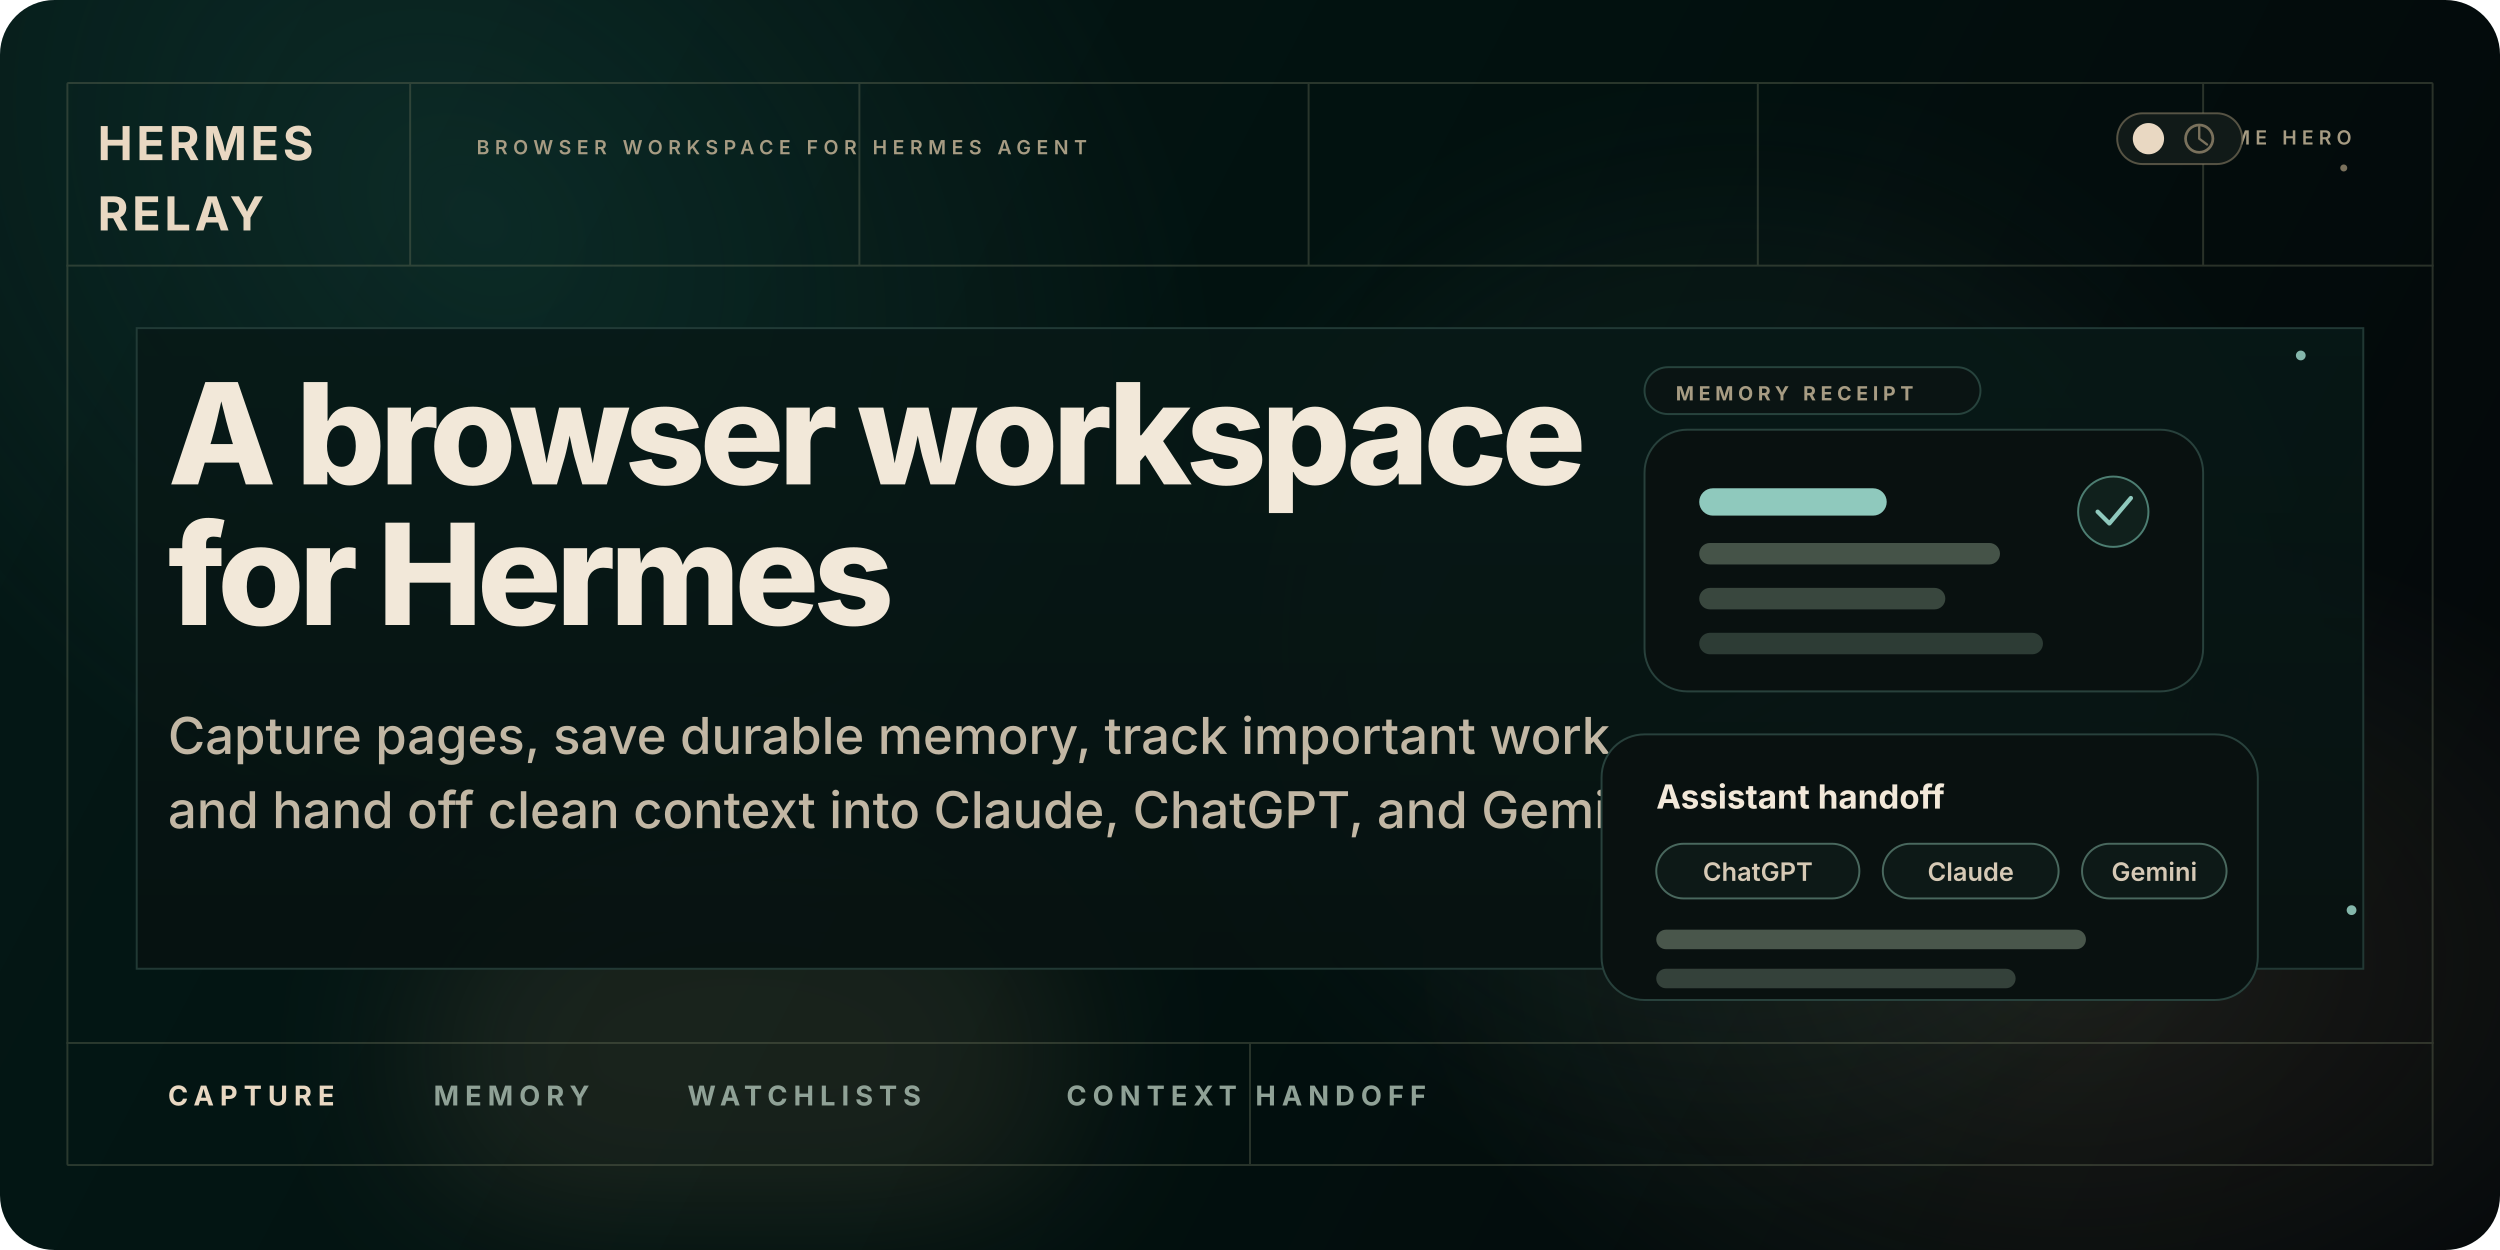
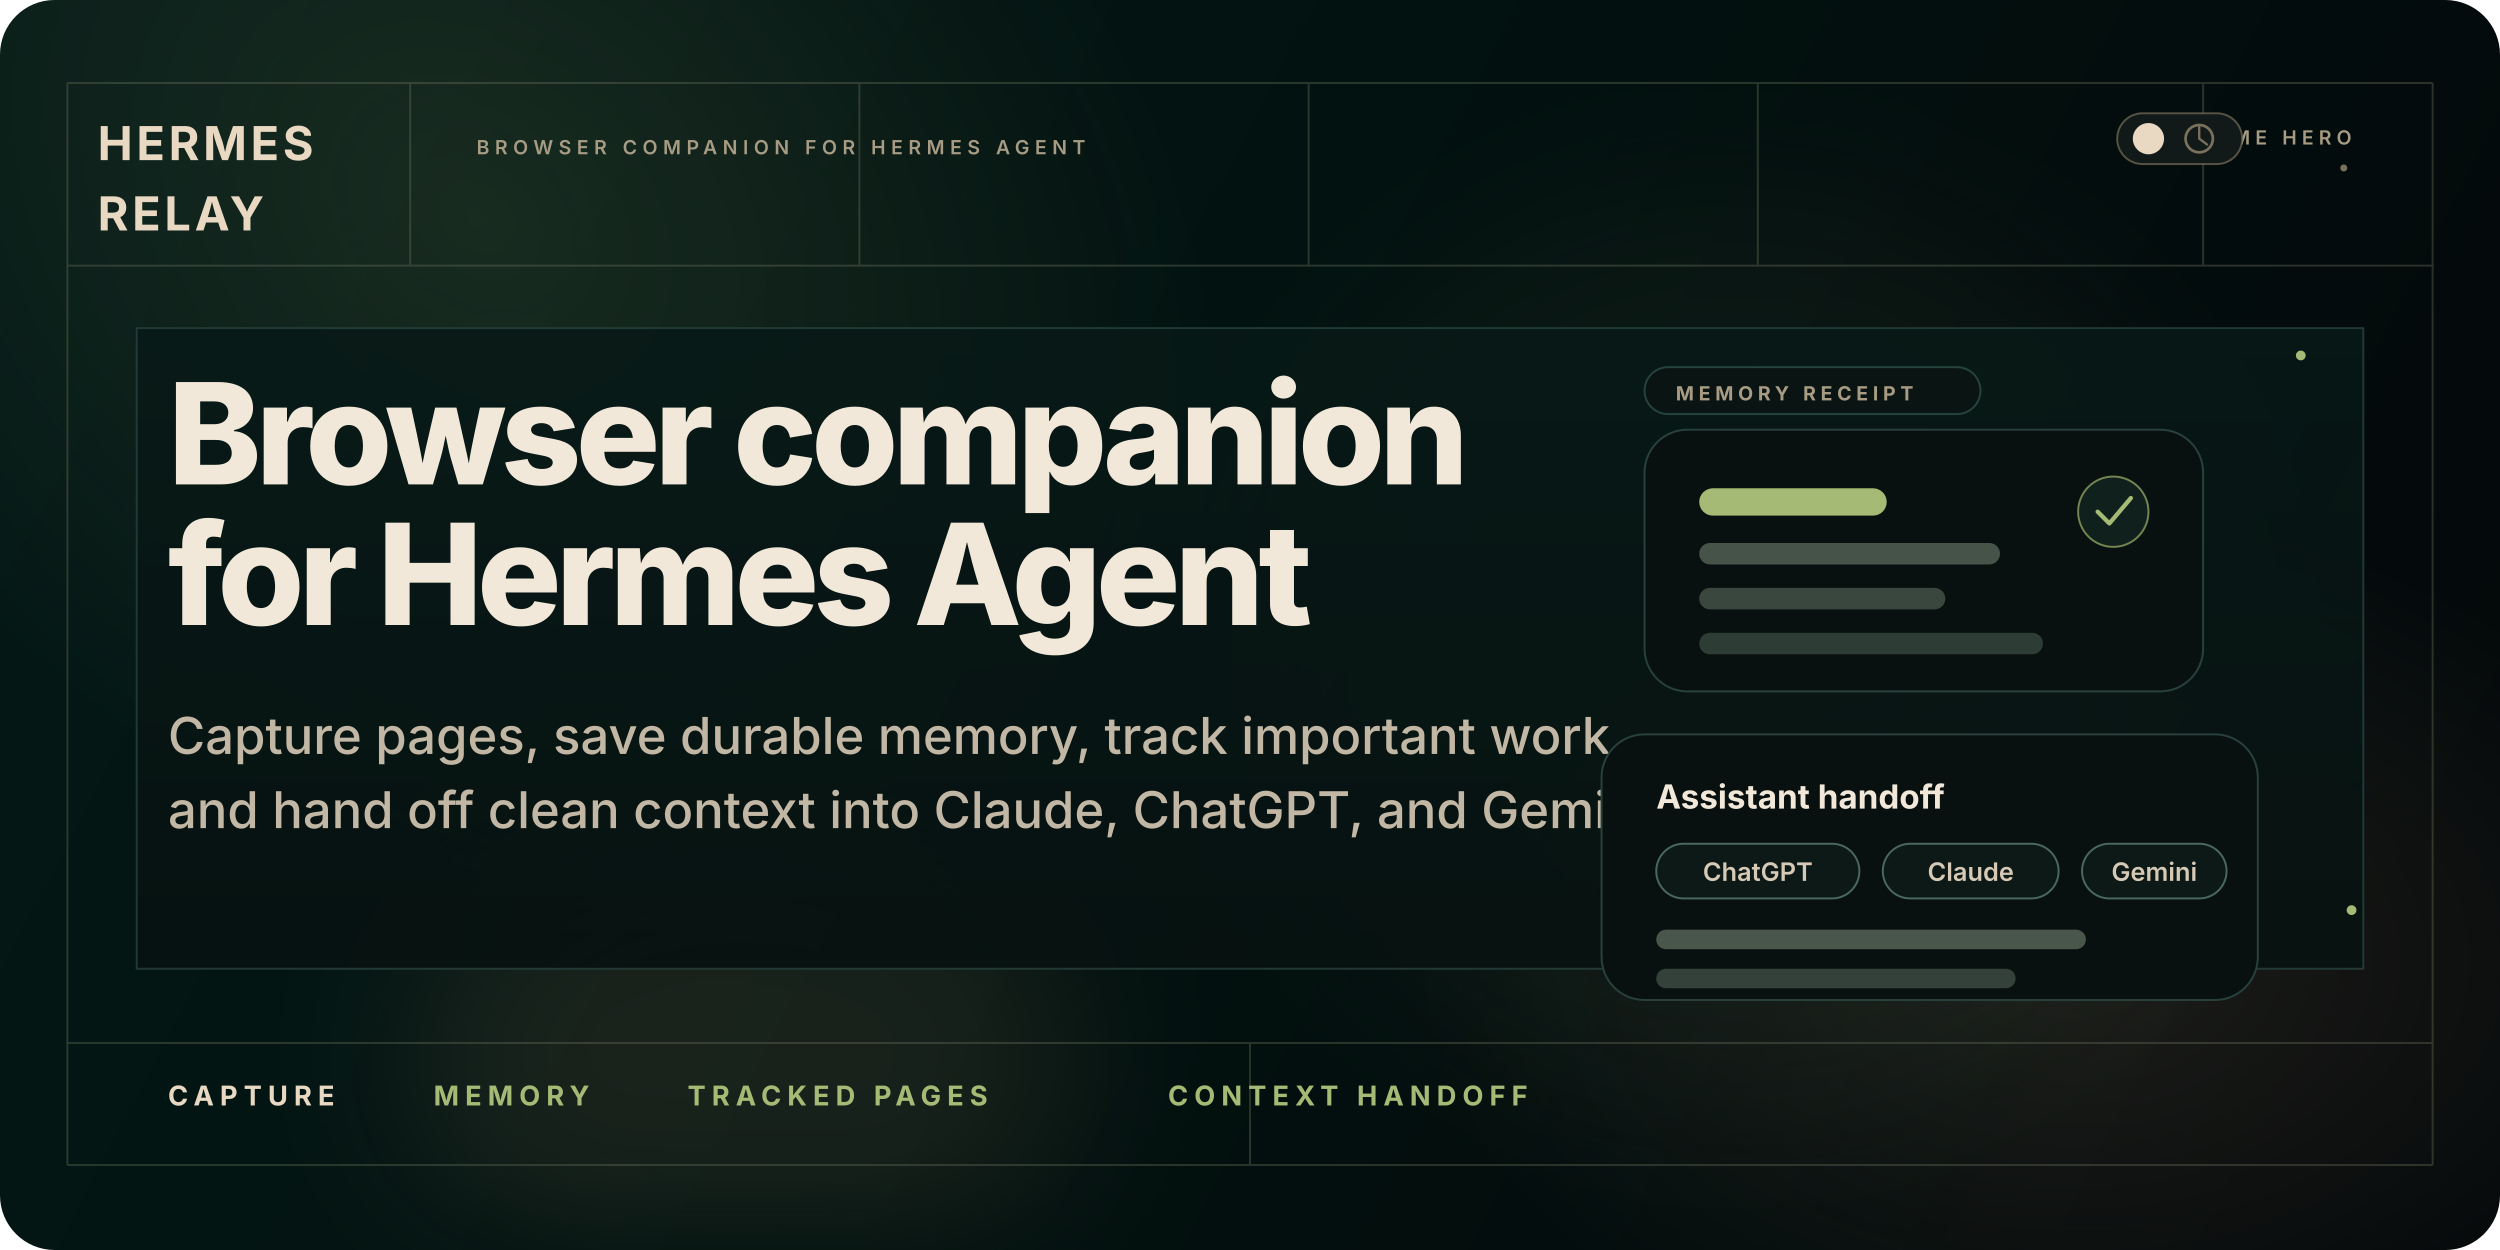
<svg xmlns="http://www.w3.org/2000/svg" width="1280" height="640" viewBox="0 0 1280 640" fill="none" role="img" aria-labelledby="title desc">
  <defs>
    <linearGradient id="bg" x1="88" y1="36" x2="1176" y2="608" gradientUnits="userSpaceOnUse">
      <stop stop-color="#041816" />
      <stop offset="0.52" stop-color="#02110F" />
      <stop offset="1" stop-color="#04080A" />
    </linearGradient>
    <radialGradient id="glowLeft" cx="0" cy="0" r="1" gradientUnits="userSpaceOnUse" gradientTransform="translate(246 112) rotate(40) scale(420 320)">
-       <stop stop-color="#1F564D" stop-opacity="0.32" />
-       <stop offset="1" stop-color="#1F564D" stop-opacity="0" />
+       <stop stop-color="#5D7047" stop-opacity="0.24" />
+       <stop offset="1" stop-color="#5D7047" stop-opacity="0" />
    </radialGradient>
    <radialGradient id="glowRight" cx="0" cy="0" r="1" gradientUnits="userSpaceOnUse" gradientTransform="translate(1062 492) rotate(180) scale(340 230)">
      <stop stop-color="#B19872" stop-opacity="0.14" />
      <stop offset="1" stop-color="#B19872" stop-opacity="0" />
    </radialGradient>
    <linearGradient id="panel" x1="640" y1="150" x2="640" y2="560" gradientUnits="userSpaceOnUse">
      <stop stop-color="#071917" stop-opacity="0.86" />
      <stop offset="1" stop-color="#06100F" stop-opacity="0.92" />
    </linearGradient>
    <filter id="softBlur" x="-160" y="-160" width="1600" height="960" filterUnits="userSpaceOnUse" color-interpolation-filters="sRGB">
      <feGaussianBlur stdDeviation="40" />
    </filter>
  </defs>
  <rect width="1280" height="640" rx="28" fill="url(#bg)" />
  <rect width="1280" height="640" rx="28" fill="url(#glowLeft)" />
  <rect width="1280" height="640" rx="28" fill="url(#glowRight)" />
  <g filter="url(#softBlur)" opacity="0.16">
-     <ellipse cx="890" cy="330" rx="240" ry="230" fill="#25433C" />
+     <ellipse cx="890" cy="330" rx="240" ry="230" fill="#374333" />
    <ellipse cx="380" cy="540" rx="170" ry="120" fill="#8C7758" />
  </g>
  <g opacity="0.38">
    <rect x="34.5" y="42.5" width="1211" height="554" rx="0.5" stroke="#697159" />
    <path d="M34 136H1246" stroke="#697159" />
    <path d="M34 534H1246" stroke="#697159" />
    <path d="M210 42V136" stroke="#697159" />
    <path d="M440 42V136" stroke="#697159" />
    <path d="M670 42V136" stroke="#697159" />
    <path d="M900 42V136" stroke="#697159" />
    <path d="M1128 42V136" stroke="#697159" />
    <path d="M640 534V596" stroke="#697159" />
  </g>
  <g>
    <text x="50" y="82" fill="#E9D8C2" font-family="Inter,Segoe UI,Arial,sans-serif" font-size="24" font-weight="700" letter-spacing="0.08em">HERMES</text>
    <text x="50" y="118" fill="#E9D8C2" font-family="Inter,Segoe UI,Arial,sans-serif" font-size="24" font-weight="700" letter-spacing="0.08em">RELAY</text>
  </g>
-   <text x="244" y="79" fill="#A79C83" font-family="Inter,Segoe UI,Arial,sans-serif" font-size="10" font-weight="600" letter-spacing="0.28em">BROWSER WORKSPACE FOR HERMES AGENT</text>
+   <text x="244" y="79" fill="#A79C83" font-family="Inter,Segoe UI,Arial,sans-serif" font-size="10" font-weight="600" letter-spacing="0.28em">BROWSER COMPANION FOR HERMES AGENT</text>
  <text x="1204" y="74" text-anchor="end" fill="#A79C83" font-family="Inter,Segoe UI,Arial,sans-serif" font-size="10" font-weight="600" letter-spacing="0.26em">README HERO</text>
  <rect x="1084" y="58" width="64" height="26" rx="13" fill="#111A18" stroke="#7A715C" stroke-opacity="0.68" />
  <circle cx="1100" cy="71" r="8" fill="#E9D8C2" />
  <circle cx="1126" cy="71" r="7" stroke="#7A715C" stroke-width="1.4" />
  <path d="M1126 65V71L1130 74" stroke="#7A715C" stroke-width="1.2" stroke-linecap="round" stroke-linejoin="round" />
  <rect x="70" y="168" width="1140" height="328" fill="url(#panel)" stroke="#28413C" stroke-opacity="0.82" />
-   <text x="86" y="248" fill="#F2E8D9" font-family="Inter,Segoe UI,Arial,sans-serif" font-size="72" font-weight="800" letter-spacing="-0.04em">A browser workspace</text>
-   <text x="86" y="320" fill="#F2E8D9" font-family="Inter,Segoe UI,Arial,sans-serif" font-size="72" font-weight="800" letter-spacing="-0.04em">for Hermes</text>
+   <text x="86" y="248" fill="#F2E8D9" font-family="Inter,Segoe UI,Arial,sans-serif" font-size="72" font-weight="800" letter-spacing="-0.04em">Browser companion</text>
+   <text x="86" y="320" fill="#F2E8D9" font-family="Inter,Segoe UI,Arial,sans-serif" font-size="72" font-weight="800" letter-spacing="-0.04em">for Hermes Agent</text>
  <text x="86" y="386" fill="#C2B7A4" font-family="Inter,Segoe UI,Arial,sans-serif" font-size="26" font-weight="500">Capture pages, save durable memory, track important work,</text>
  <text x="86" y="424" fill="#C2B7A4" font-family="Inter,Segoe UI,Arial,sans-serif" font-size="26" font-weight="500">and hand off clean context into Claude, ChatGPT, and Gemini.</text>
  <text x="86" y="566" fill="#E9D8C2" font-family="Inter,Segoe UI,Arial,sans-serif" font-size="14" font-weight="700" letter-spacing="0.22em">CAPTURE</text>
-   <text x="222" y="566" fill="#8FA196" font-family="Inter,Segoe UI,Arial,sans-serif" font-size="14" font-weight="700" letter-spacing="0.22em">MEMORY</text>
-   <text x="352" y="566" fill="#8FA196" font-family="Inter,Segoe UI,Arial,sans-serif" font-size="14" font-weight="700" letter-spacing="0.22em">WATCHLISTS</text>
-   <text x="546" y="566" fill="#8FA196" font-family="Inter,Segoe UI,Arial,sans-serif" font-size="14" font-weight="700" letter-spacing="0.22em">CONTEXT HANDOFF</text>
+   <text x="222" y="566" fill="#A5BA74" font-family="Inter,Segoe UI,Arial,sans-serif" font-size="14" font-weight="700" letter-spacing="0.22em">MEMORY</text>
+   <text x="352" y="566" fill="#A5BA74" font-family="Inter,Segoe UI,Arial,sans-serif" font-size="14" font-weight="700" letter-spacing="0.22em">TRACKED PAGES</text>
+   <text x="598" y="566" fill="#A5BA74" font-family="Inter,Segoe UI,Arial,sans-serif" font-size="14" font-weight="700" letter-spacing="0.22em">CONTEXT HANDOFF</text>
  <g>
    <rect x="842" y="188" width="172" height="24" rx="12" fill="#0A1413" stroke="#27433D" />
    <text x="858" y="205" fill="#A79C83" font-family="Inter,Segoe UI,Arial,sans-serif" font-size="10" font-weight="700" letter-spacing="0.24em">MEMORY RECEIPT</text>
    <rect x="842" y="220" width="286" height="134" rx="22" fill="#091110" stroke="#28413C" />
-     <rect x="870" y="250" width="96" height="14" rx="7" fill="#8FC9BD" />
+     <rect x="870" y="250" width="96" height="14" rx="7" fill="#A5BA74" />
    <rect x="870" y="278" width="154" height="11" rx="5.5" fill="#455348" />
    <rect x="870" y="301" width="126" height="11" rx="5.5" fill="#39473E" />
    <rect x="870" y="324" width="176" height="11" rx="5.5" fill="#2D3C35" />
-     <circle cx="1082" cy="262" r="18" fill="#10201C" stroke="#4D7E72" />
-     <path d="M1074 262L1080 268L1091 255" stroke="#8FC9BD" stroke-width="2.2" stroke-linecap="round" stroke-linejoin="round" />
+     <circle cx="1082" cy="262" r="18" fill="#10201C" stroke="#738550" />
+     <path d="M1074 262L1080 268L1091 255" stroke="#A5BA74" stroke-width="2.2" stroke-linecap="round" stroke-linejoin="round" />
  </g>
  <g>
    <rect x="820" y="376" width="336" height="136" rx="22" fill="#091110" stroke="#28413C" />
    <text x="848" y="414" fill="#F2E8D9" font-family="Inter,Segoe UI,Arial,sans-serif" font-size="17" font-weight="700">Assistant handoff</text>
    <rect x="848" y="432" width="104" height="28" rx="14" fill="#0D1917" stroke="#49685E" />
    <text x="900" y="451" text-anchor="middle" fill="#D6C9B5" font-family="Inter,Segoe UI,Arial,sans-serif" font-size="13" font-weight="600">ChatGPT</text>
    <rect x="964" y="432" width="90" height="28" rx="14" fill="#0D1917" stroke="#49685E" />
    <text x="1009" y="451" text-anchor="middle" fill="#D6C9B5" font-family="Inter,Segoe UI,Arial,sans-serif" font-size="13" font-weight="600">Claude</text>
    <rect x="1066" y="432" width="74" height="28" rx="14" fill="#0D1917" stroke="#49685E" />
    <text x="1103" y="451" text-anchor="middle" fill="#D6C9B5" font-family="Inter,Segoe UI,Arial,sans-serif" font-size="13" font-weight="600">Gemini</text>
    <rect x="848" y="476" width="220" height="10" rx="5" fill="#49564B" />
    <rect x="848" y="496" width="184" height="10" rx="5" fill="#34413A" />
  </g>
-   <circle cx="1178" cy="182" r="2.5" fill="#84B7AB" />
-   <circle cx="1204" cy="466" r="2.5" fill="#84B7AB" />
+   <circle cx="1178" cy="182" r="2.5" fill="#A5BA74" />
+   <circle cx="1204" cy="466" r="2.5" fill="#A5BA74" />
  <circle cx="1200" cy="86" r="1.8" fill="#7A715C" />
</svg>
